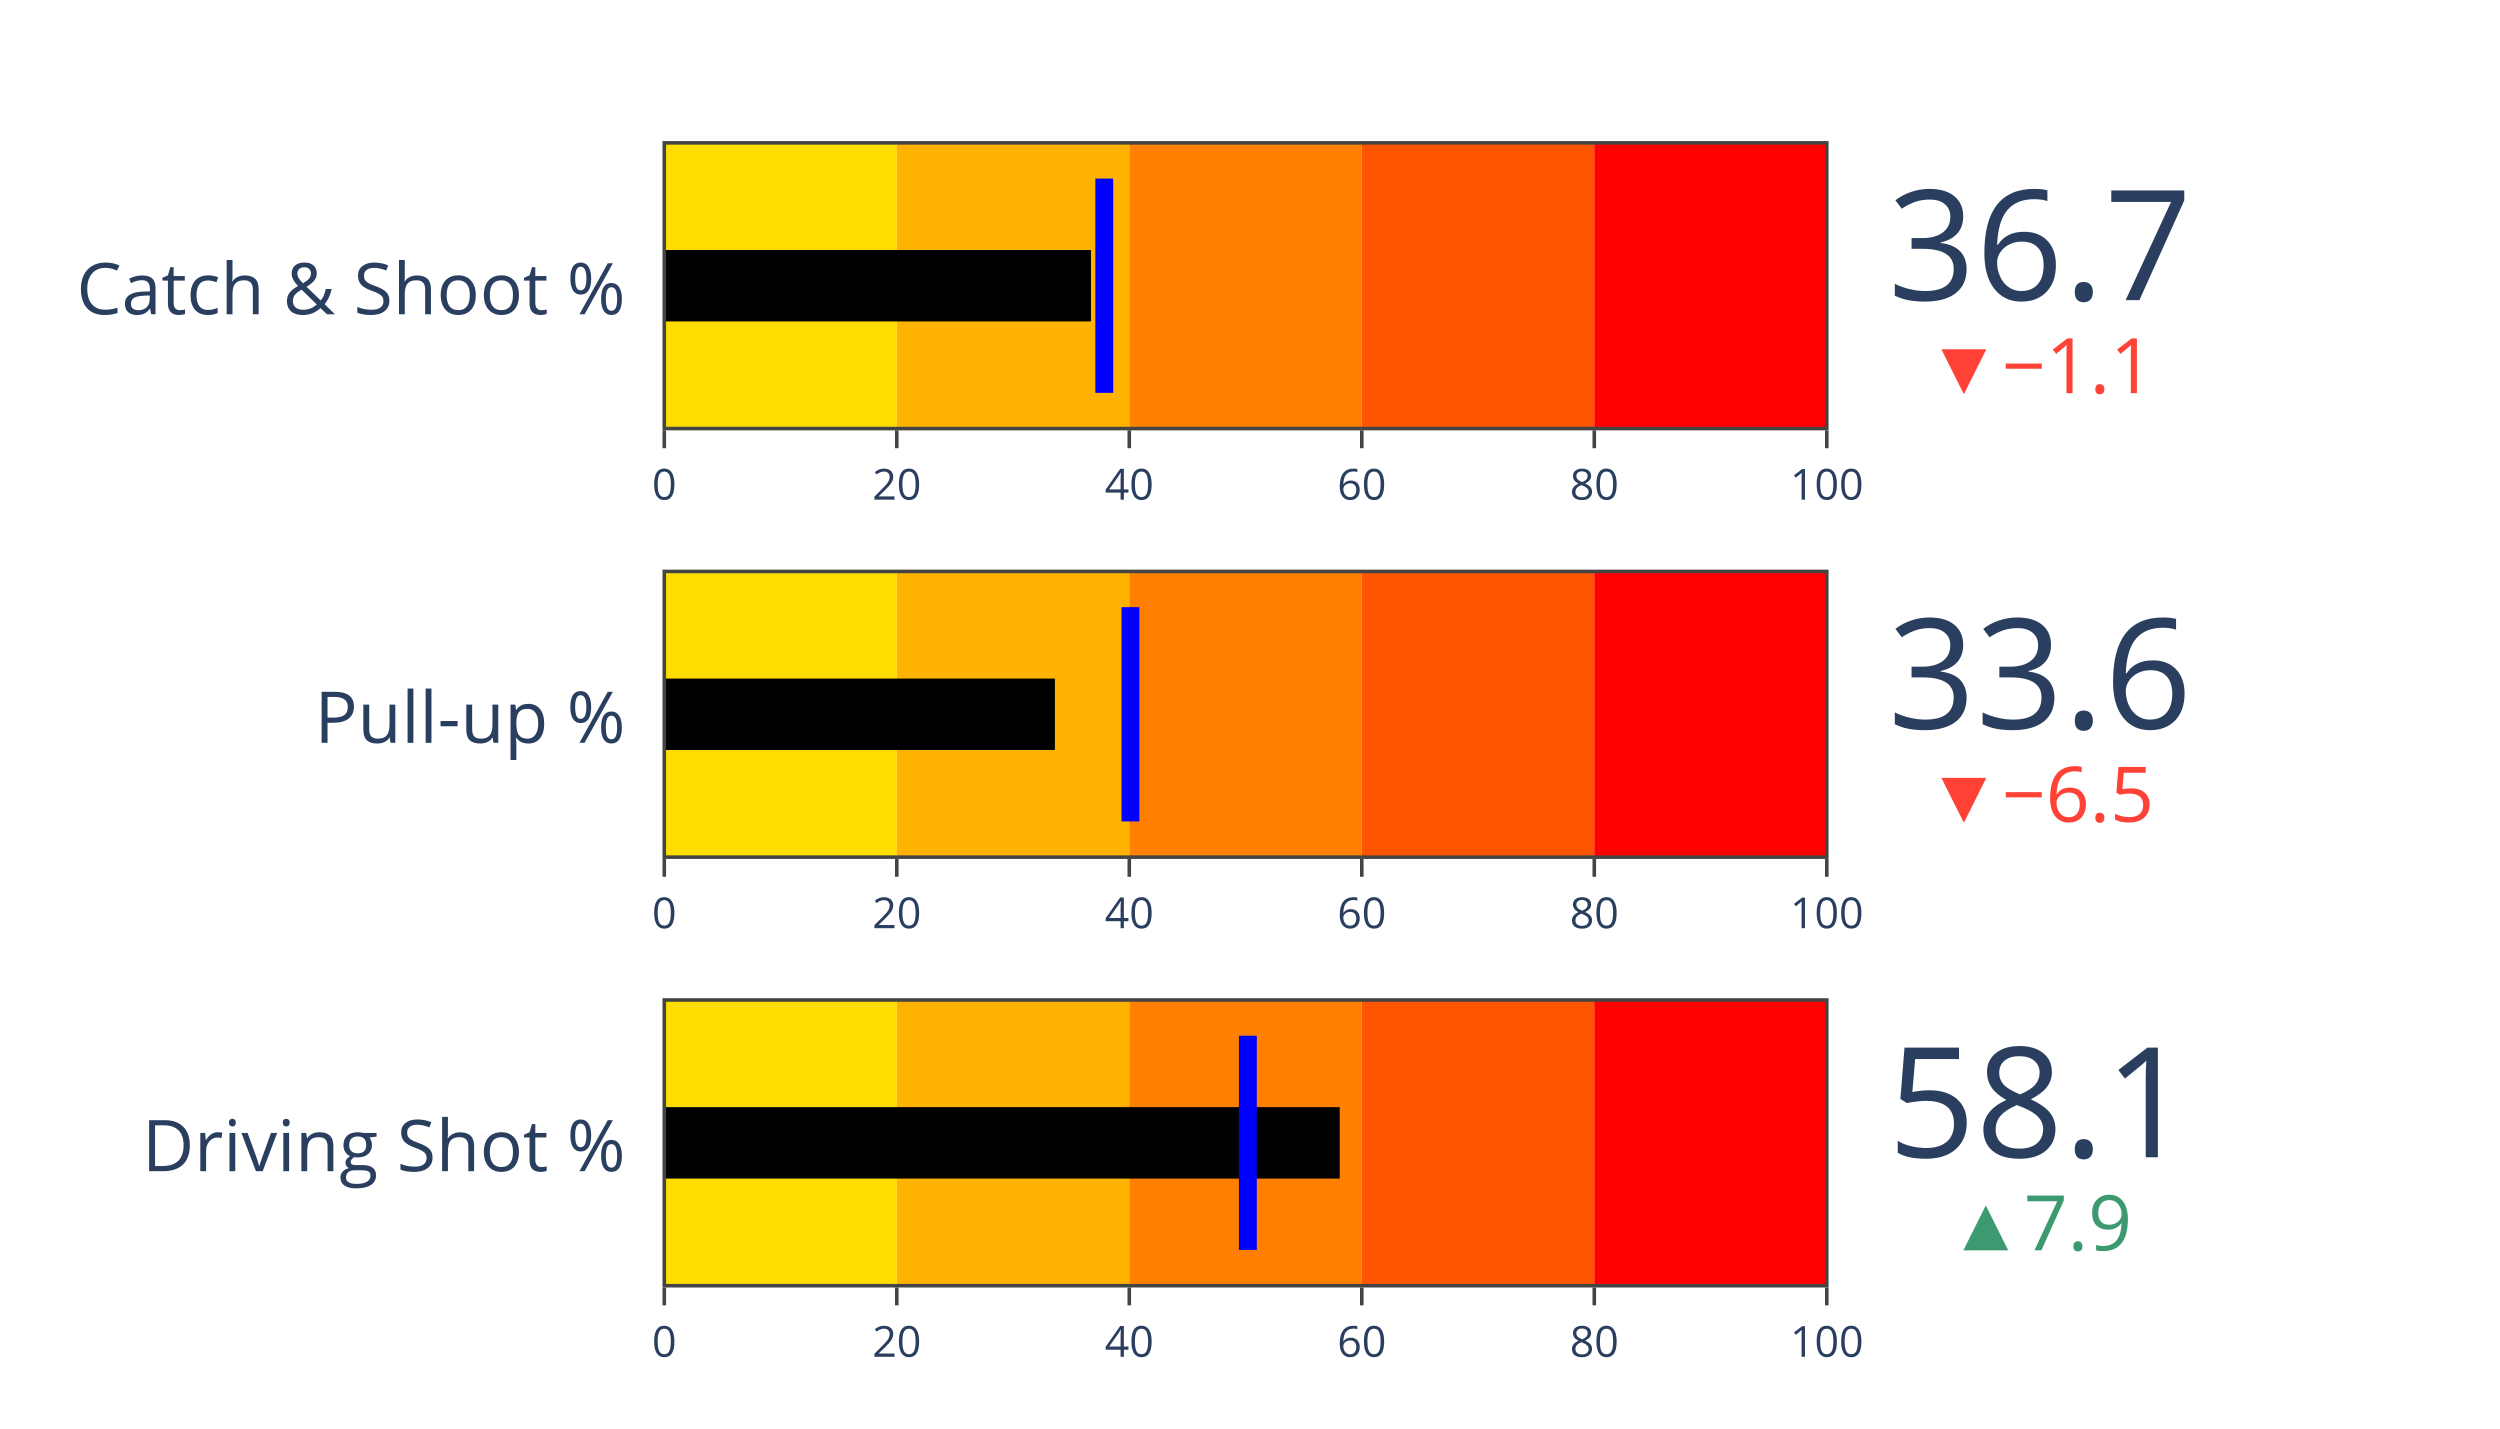
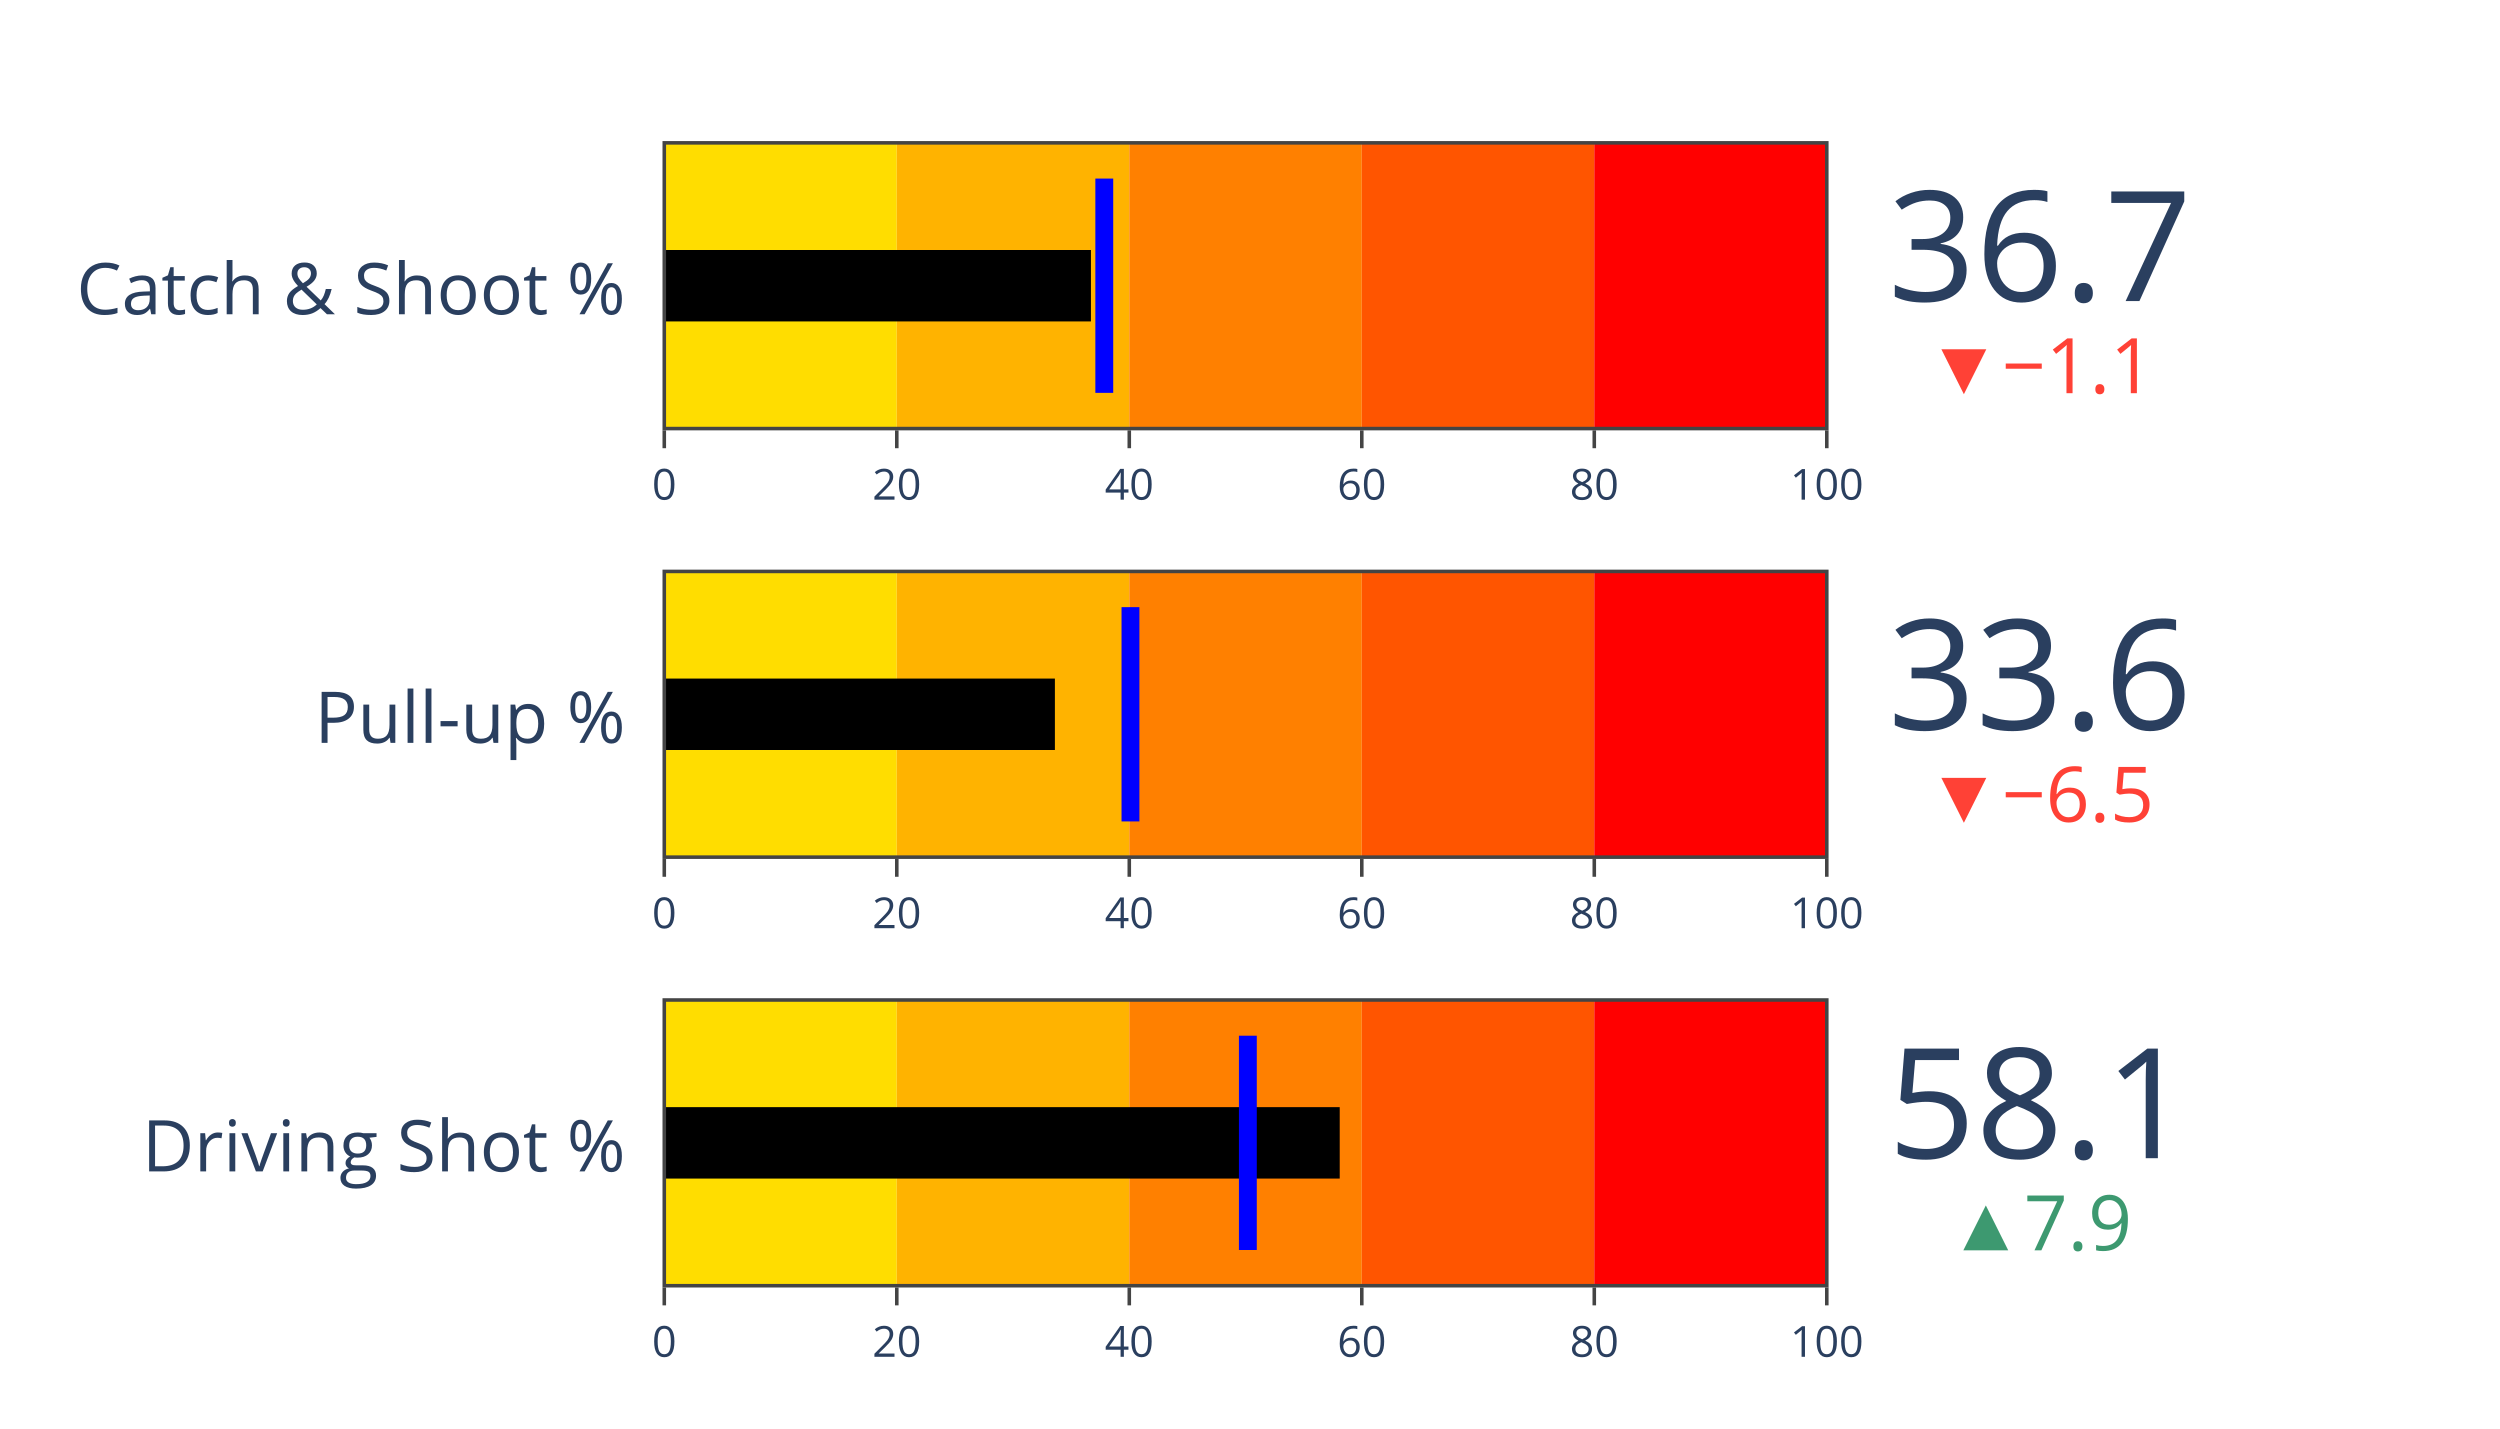
<svg xmlns="http://www.w3.org/2000/svg" class="main-svg" width="700" height="400" style="" viewBox="0 0 700 400">
  <rect x="0" y="0" width="700" height="400" style="fill: rgb(255, 255, 255); fill-opacity: 1;" />
-   <defs id="defs-24da77">
+   <defs id="defs-e2c07d">
    <g class="clips" />
    <g class="gradients" />
  </defs>
  <g class="bglayer" />
  <g class="layer-below">
    <g class="imagelayer" />
    <g class="shapelayer" />
  </g>
  <g class="cartesianlayer" />
  <g class="polarlayer" />
  <g class="ternarylayer" />
  <g class="geolayer" />
  <g class="funnelarealayer" />
  <g class="pielayer" />
  <g class="treemaplayer" />
  <g class="sunburstlayer" />
  <g class="glimages" />
-   <defs id="topdefs-24da77">
+   <defs id="topdefs-e2c07d">
    <g class="clips" />
  </defs>
  <g class="indicatorlayer">
    <g class="trace">
-       <g class="numbers" transform="translate(571.175,324.031) scale(0.5374613)">
+       <g class="numbers" transform="translate(571.175,324.2997) scale(0.5374613)">
        <text text-anchor="middle" class="number" x="0" y="0" style="font-family: 'Open Sans', verdana, arial, sans-serif; font-size: 80px; fill: rgb(42, 63, 95); fill-opacity: 1; white-space: pre;">58.1</text>
-         <text text-anchor="middle" class="delta" x="0" y="0" dy="48.5" style="font-family: 'Open Sans', verdana, arial, sans-serif; font-size: 40px; fill: rgb(61, 153, 112); fill-opacity: 1; white-space: pre;">▲7.9</text>
+         <text text-anchor="middle" class="delta" x="0" y="0" dy="48" style="font-family: 'Open Sans', verdana, arial, sans-serif; font-size: 40px; fill: rgb(61, 153, 112); fill-opacity: 1; white-space: pre;">▲7.9</text>
      </g>
      <g class="bullet" transform="translate(186, 280)">
        <g class="bg-bullet">
          <rect width="325.5" x="0" y="0" height="80" style="stroke: rgb(68, 68, 68); stroke-opacity: 1; fill: rgb(255, 255, 255); fill-opacity: 1; stroke-width: 0;" />
        </g>
        <g class="bg-bullet">
          <rect width="65.1" x="0" y="0" height="80" style="stroke: rgb(68, 68, 68); stroke-opacity: 1; fill: rgb(255, 221, 0); fill-opacity: 1; stroke-width: 0;" />
        </g>
        <g class="bg-bullet">
          <rect width="65.1" x="65.1" y="0" height="80" style="stroke: rgb(68, 68, 68); stroke-opacity: 1; fill: rgb(255, 179, 0); fill-opacity: 1; stroke-width: 0;" />
        </g>
        <g class="bg-bullet">
          <rect width="65.1" x="130.2" y="0" height="80" style="stroke: rgb(68, 68, 68); stroke-opacity: 1; fill: rgb(255, 128, 0); fill-opacity: 1; stroke-width: 0;" />
        </g>
        <g class="bg-bullet">
          <rect width="65.1" x="195.3" y="0" height="80" style="stroke: rgb(68, 68, 68); stroke-opacity: 1; fill: rgb(255, 85, 0); fill-opacity: 1; stroke-width: 0;" />
        </g>
        <g class="bg-bullet">
          <rect width="65.1" x="260.4" y="0" height="80" style="stroke: rgb(68, 68, 68); stroke-opacity: 1; fill: rgb(255, 0, 0); fill-opacity: 1; stroke-width: 0;" />
        </g>
        <g class="value-bullet">
          <rect height="20" y="30" width="189.12" style="stroke: rgb(68, 68, 68); stroke-opacity: 1; fill: rgb(0, 0, 0); fill-opacity: 1; stroke-width: 0;" />
        </g>
        <g class="threshold-bullet">
          <line x1="163.4" x2="163.4" y1="10" y2="70" style="stroke: rgb(0, 0, 255); stroke-opacity: 1; stroke-width: 5;" />
        </g>
        <g class="gauge-outline">
          <rect width="325.5" x="0" y="0" height="80" style="stroke: rgb(68, 68, 68); stroke-opacity: 1; fill: rgb(0, 0, 0); fill-opacity: 0; stroke-width: 1;" />
        </g>
      </g>
      <g class="bulletaxis crisp">
        <path class="xbulletaxistick ticks crisp" d="M0,360.5v5" transform="translate(186,0)" style="stroke: rgb(68, 68, 68); stroke-opacity: 1; stroke-width: 1px;" />
        <path class="xbulletaxistick ticks crisp" d="M0,360.5v5" transform="translate(251.1,0)" style="stroke: rgb(68, 68, 68); stroke-opacity: 1; stroke-width: 1px;" />
        <path class="xbulletaxistick ticks crisp" d="M0,360.5v5" transform="translate(316.2,0)" style="stroke: rgb(68, 68, 68); stroke-opacity: 1; stroke-width: 1px;" />
        <path class="xbulletaxistick ticks crisp" d="M0,360.5v5" transform="translate(381.3,0)" style="stroke: rgb(68, 68, 68); stroke-opacity: 1; stroke-width: 1px;" />
        <path class="xbulletaxistick ticks crisp" d="M0,360.5v5" transform="translate(446.4,0)" style="stroke: rgb(68, 68, 68); stroke-opacity: 1; stroke-width: 1px;" />
        <path class="xbulletaxistick ticks crisp" d="M0,360.5v5" transform="translate(511.5,0)" style="stroke: rgb(68, 68, 68); stroke-opacity: 1; stroke-width: 1px;" />
        <g class="xbulletaxistick">
          <text text-anchor="middle" x="0" y="379.9" transform="translate(186,0)" style="font-family: 'Open Sans', verdana, arial, sans-serif; font-size: 12px; fill: rgb(42, 63, 95); fill-opacity: 1; white-space: pre;">0</text>
        </g>
        <g class="xbulletaxistick">
          <text text-anchor="middle" x="0" y="379.9" transform="translate(251.1,0)" style="font-family: 'Open Sans', verdana, arial, sans-serif; font-size: 12px; fill: rgb(42, 63, 95); fill-opacity: 1; white-space: pre;">20</text>
        </g>
        <g class="xbulletaxistick">
          <text text-anchor="middle" x="0" y="379.9" transform="translate(316.2,0)" style="font-family: 'Open Sans', verdana, arial, sans-serif; font-size: 12px; fill: rgb(42, 63, 95); fill-opacity: 1; white-space: pre;">40</text>
        </g>
        <g class="xbulletaxistick">
          <text text-anchor="middle" x="0" y="379.9" transform="translate(381.3,0)" style="font-family: 'Open Sans', verdana, arial, sans-serif; font-size: 12px; fill: rgb(42, 63, 95); fill-opacity: 1; white-space: pre;">60</text>
        </g>
        <g class="xbulletaxistick">
          <text text-anchor="middle" x="0" y="379.9" transform="translate(446.4,0)" style="font-family: 'Open Sans', verdana, arial, sans-serif; font-size: 12px; fill: rgb(42, 63, 95); fill-opacity: 1; white-space: pre;">80</text>
        </g>
        <g class="xbulletaxistick">
          <text text-anchor="middle" x="0" y="379.9" transform="translate(511.5,0)" style="font-family: 'Open Sans', verdana, arial, sans-serif; font-size: 12px; fill: rgb(42, 63, 95); fill-opacity: 1; white-space: pre;">100</text>
        </g>
      </g>
-       <text class="title" text-anchor="end" x="0" y="0" style="font-family: 'Open Sans', verdana, arial, sans-serif; font-size: 20px; fill: rgb(42, 63, 95); fill-opacity: 1; white-space: pre;" transform="translate(175.15,327.9297)">Driving Shot %</text>
+       <text class="title" text-anchor="end" x="0" y="0" style="font-family: 'Open Sans', verdana, arial, sans-serif; font-size: 20px; fill: rgb(42, 63, 95); fill-opacity: 1; white-space: pre;" transform="translate(175.15,328)">Driving Shot %</text>
    </g>
    <g class="trace">
-       <g class="numbers" transform="translate(571.175,204.031) scale(0.5374613)">
+       <g class="numbers" transform="translate(571.175,204.2997) scale(0.5374613)">
        <text text-anchor="middle" class="number" x="0" y="0" style="font-family: 'Open Sans', verdana, arial, sans-serif; font-size: 80px; fill: rgb(42, 63, 95); fill-opacity: 1; white-space: pre;">33.6</text>
-         <text text-anchor="middle" class="delta" x="0" y="0" dy="48.5" style="font-family: 'Open Sans', verdana, arial, sans-serif; font-size: 40px; fill: rgb(255, 65, 54); fill-opacity: 1; white-space: pre;">▼−6.5</text>
+         <text text-anchor="middle" class="delta" x="0" y="0" dy="48" style="font-family: 'Open Sans', verdana, arial, sans-serif; font-size: 40px; fill: rgb(255, 65, 54); fill-opacity: 1; white-space: pre;">▼−6.5</text>
      </g>
      <g class="bullet" transform="translate(186, 160)">
        <g class="bg-bullet">
          <rect width="325.5" x="0" y="0" height="80" style="stroke: rgb(68, 68, 68); stroke-opacity: 1; fill: rgb(255, 255, 255); fill-opacity: 1; stroke-width: 0;" />
        </g>
        <g class="bg-bullet">
          <rect width="65.1" x="0" y="0" height="80" style="stroke: rgb(68, 68, 68); stroke-opacity: 1; fill: rgb(255, 221, 0); fill-opacity: 1; stroke-width: 0;" />
        </g>
        <g class="bg-bullet">
          <rect width="65.1" x="65.1" y="0" height="80" style="stroke: rgb(68, 68, 68); stroke-opacity: 1; fill: rgb(255, 179, 0); fill-opacity: 1; stroke-width: 0;" />
        </g>
        <g class="bg-bullet">
          <rect width="65.1" x="130.2" y="0" height="80" style="stroke: rgb(68, 68, 68); stroke-opacity: 1; fill: rgb(255, 128, 0); fill-opacity: 1; stroke-width: 0;" />
        </g>
        <g class="bg-bullet">
          <rect width="65.1" x="195.3" y="0" height="80" style="stroke: rgb(68, 68, 68); stroke-opacity: 1; fill: rgb(255, 85, 0); fill-opacity: 1; stroke-width: 0;" />
        </g>
        <g class="bg-bullet">
          <rect width="65.1" x="260.4" y="0" height="80" style="stroke: rgb(68, 68, 68); stroke-opacity: 1; fill: rgb(255, 0, 0); fill-opacity: 1; stroke-width: 0;" />
        </g>
        <g class="value-bullet">
          <rect height="20" y="30" width="109.37" style="stroke: rgb(68, 68, 68); stroke-opacity: 1; fill: rgb(0, 0, 0); fill-opacity: 1; stroke-width: 0;" />
        </g>
        <g class="threshold-bullet">
          <line x1="130.53" x2="130.53" y1="10" y2="70" style="stroke: rgb(0, 0, 255); stroke-opacity: 1; stroke-width: 5;" />
        </g>
        <g class="gauge-outline">
          <rect width="325.5" x="0" y="0" height="80" style="stroke: rgb(68, 68, 68); stroke-opacity: 1; fill: rgb(0, 0, 0); fill-opacity: 0; stroke-width: 1;" />
        </g>
      </g>
      <g class="bulletaxis crisp">
        <path class="xbulletaxistick ticks crisp" d="M0,240.5v5" transform="translate(186,0)" style="stroke: rgb(68, 68, 68); stroke-opacity: 1; stroke-width: 1px;" />
        <path class="xbulletaxistick ticks crisp" d="M0,240.5v5" transform="translate(251.1,0)" style="stroke: rgb(68, 68, 68); stroke-opacity: 1; stroke-width: 1px;" />
        <path class="xbulletaxistick ticks crisp" d="M0,240.5v5" transform="translate(316.2,0)" style="stroke: rgb(68, 68, 68); stroke-opacity: 1; stroke-width: 1px;" />
        <path class="xbulletaxistick ticks crisp" d="M0,240.5v5" transform="translate(381.3,0)" style="stroke: rgb(68, 68, 68); stroke-opacity: 1; stroke-width: 1px;" />
        <path class="xbulletaxistick ticks crisp" d="M0,240.5v5" transform="translate(446.4,0)" style="stroke: rgb(68, 68, 68); stroke-opacity: 1; stroke-width: 1px;" />
        <path class="xbulletaxistick ticks crisp" d="M0,240.5v5" transform="translate(511.5,0)" style="stroke: rgb(68, 68, 68); stroke-opacity: 1; stroke-width: 1px;" />
        <g class="xbulletaxistick">
          <text text-anchor="middle" x="0" y="259.9" transform="translate(186,0)" style="font-family: 'Open Sans', verdana, arial, sans-serif; font-size: 12px; fill: rgb(42, 63, 95); fill-opacity: 1; white-space: pre;">0</text>
        </g>
        <g class="xbulletaxistick">
          <text text-anchor="middle" x="0" y="259.9" transform="translate(251.1,0)" style="font-family: 'Open Sans', verdana, arial, sans-serif; font-size: 12px; fill: rgb(42, 63, 95); fill-opacity: 1; white-space: pre;">20</text>
        </g>
        <g class="xbulletaxistick">
          <text text-anchor="middle" x="0" y="259.9" transform="translate(316.2,0)" style="font-family: 'Open Sans', verdana, arial, sans-serif; font-size: 12px; fill: rgb(42, 63, 95); fill-opacity: 1; white-space: pre;">40</text>
        </g>
        <g class="xbulletaxistick">
          <text text-anchor="middle" x="0" y="259.9" transform="translate(381.3,0)" style="font-family: 'Open Sans', verdana, arial, sans-serif; font-size: 12px; fill: rgb(42, 63, 95); fill-opacity: 1; white-space: pre;">60</text>
        </g>
        <g class="xbulletaxistick">
          <text text-anchor="middle" x="0" y="259.9" transform="translate(446.4,0)" style="font-family: 'Open Sans', verdana, arial, sans-serif; font-size: 12px; fill: rgb(42, 63, 95); fill-opacity: 1; white-space: pre;">80</text>
        </g>
        <g class="xbulletaxistick">
          <text text-anchor="middle" x="0" y="259.9" transform="translate(511.5,0)" style="font-family: 'Open Sans', verdana, arial, sans-serif; font-size: 12px; fill: rgb(42, 63, 95); fill-opacity: 1; white-space: pre;">100</text>
        </g>
      </g>
-       <text class="title" text-anchor="end" x="0" y="0" style="font-family: 'Open Sans', verdana, arial, sans-serif; font-size: 20px; fill: rgb(42, 63, 95); fill-opacity: 1; white-space: pre;" transform="translate(175.15,207.9844)">Pull-up %</text>
+       <text class="title" text-anchor="end" x="0" y="0" style="font-family: 'Open Sans', verdana, arial, sans-serif; font-size: 20px; fill: rgb(42, 63, 95); fill-opacity: 1; white-space: pre;" transform="translate(175.15,208)">Pull-up %</text>
    </g>
    <g class="trace">
-       <g class="numbers" transform="translate(571.175,84.03096) scale(0.5374613)">
+       <g class="numbers" transform="translate(571.175,84.29969) scale(0.5374613)">
        <text text-anchor="middle" class="number" x="0" y="0" style="font-family: 'Open Sans', verdana, arial, sans-serif; font-size: 80px; fill: rgb(42, 63, 95); fill-opacity: 1; white-space: pre;">36.7</text>
-         <text text-anchor="middle" class="delta" x="0" y="0" dy="48.5" style="font-family: 'Open Sans', verdana, arial, sans-serif; font-size: 40px; fill: rgb(255, 65, 54); fill-opacity: 1; white-space: pre;">▼−1.1</text>
+         <text text-anchor="middle" class="delta" x="0" y="0" dy="48" style="font-family: 'Open Sans', verdana, arial, sans-serif; font-size: 40px; fill: rgb(255, 65, 54); fill-opacity: 1; white-space: pre;">▼−1.1</text>
      </g>
      <g class="bullet" transform="translate(186, 40)">
        <g class="bg-bullet">
          <rect width="325.5" x="0" y="0" height="80" style="stroke: rgb(68, 68, 68); stroke-opacity: 1; fill: rgb(255, 255, 255); fill-opacity: 1; stroke-width: 0;" />
        </g>
        <g class="bg-bullet">
          <rect width="65.1" x="0" y="0" height="80" style="stroke: rgb(68, 68, 68); stroke-opacity: 1; fill: rgb(255, 221, 0); fill-opacity: 1; stroke-width: 0;" />
        </g>
        <g class="bg-bullet">
          <rect width="65.1" x="65.1" y="0" height="80" style="stroke: rgb(68, 68, 68); stroke-opacity: 1; fill: rgb(255, 179, 0); fill-opacity: 1; stroke-width: 0;" />
        </g>
        <g class="bg-bullet">
          <rect width="65.1" x="130.2" y="0" height="80" style="stroke: rgb(68, 68, 68); stroke-opacity: 1; fill: rgb(255, 128, 0); fill-opacity: 1; stroke-width: 0;" />
        </g>
        <g class="bg-bullet">
          <rect width="65.1" x="195.3" y="0" height="80" style="stroke: rgb(68, 68, 68); stroke-opacity: 1; fill: rgb(255, 85, 0); fill-opacity: 1; stroke-width: 0;" />
        </g>
        <g class="bg-bullet">
          <rect width="65.1" x="260.4" y="0" height="80" style="stroke: rgb(68, 68, 68); stroke-opacity: 1; fill: rgb(255, 0, 0); fill-opacity: 1; stroke-width: 0;" />
        </g>
        <g class="value-bullet">
          <rect height="20" y="30" width="119.46" style="stroke: rgb(68, 68, 68); stroke-opacity: 1; fill: rgb(0, 0, 0); fill-opacity: 1; stroke-width: 0;" />
        </g>
        <g class="threshold-bullet">
          <line x1="123.2" x2="123.2" y1="10" y2="70" style="stroke: rgb(0, 0, 255); stroke-opacity: 1; stroke-width: 5;" />
        </g>
        <g class="gauge-outline">
          <rect width="325.5" x="0" y="0" height="80" style="stroke: rgb(68, 68, 68); stroke-opacity: 1; fill: rgb(0, 0, 0); fill-opacity: 0; stroke-width: 1;" />
        </g>
      </g>
      <g class="bulletaxis crisp">
        <path class="xbulletaxistick ticks crisp" d="M0,120.5v5" transform="translate(186,0)" style="stroke: rgb(68, 68, 68); stroke-opacity: 1; stroke-width: 1px;" />
        <path class="xbulletaxistick ticks crisp" d="M0,120.5v5" transform="translate(251.1,0)" style="stroke: rgb(68, 68, 68); stroke-opacity: 1; stroke-width: 1px;" />
        <path class="xbulletaxistick ticks crisp" d="M0,120.5v5" transform="translate(316.2,0)" style="stroke: rgb(68, 68, 68); stroke-opacity: 1; stroke-width: 1px;" />
        <path class="xbulletaxistick ticks crisp" d="M0,120.5v5" transform="translate(381.3,0)" style="stroke: rgb(68, 68, 68); stroke-opacity: 1; stroke-width: 1px;" />
        <path class="xbulletaxistick ticks crisp" d="M0,120.5v5" transform="translate(446.4,0)" style="stroke: rgb(68, 68, 68); stroke-opacity: 1; stroke-width: 1px;" />
        <path class="xbulletaxistick ticks crisp" d="M0,120.5v5" transform="translate(511.5,0)" style="stroke: rgb(68, 68, 68); stroke-opacity: 1; stroke-width: 1px;" />
        <g class="xbulletaxistick">
          <text text-anchor="middle" x="0" y="139.9" transform="translate(186,0)" style="font-family: 'Open Sans', verdana, arial, sans-serif; font-size: 12px; fill: rgb(42, 63, 95); fill-opacity: 1; white-space: pre;">0</text>
        </g>
        <g class="xbulletaxistick">
          <text text-anchor="middle" x="0" y="139.9" transform="translate(251.1,0)" style="font-family: 'Open Sans', verdana, arial, sans-serif; font-size: 12px; fill: rgb(42, 63, 95); fill-opacity: 1; white-space: pre;">20</text>
        </g>
        <g class="xbulletaxistick">
          <text text-anchor="middle" x="0" y="139.9" transform="translate(316.2,0)" style="font-family: 'Open Sans', verdana, arial, sans-serif; font-size: 12px; fill: rgb(42, 63, 95); fill-opacity: 1; white-space: pre;">40</text>
        </g>
        <g class="xbulletaxistick">
          <text text-anchor="middle" x="0" y="139.9" transform="translate(381.3,0)" style="font-family: 'Open Sans', verdana, arial, sans-serif; font-size: 12px; fill: rgb(42, 63, 95); fill-opacity: 1; white-space: pre;">60</text>
        </g>
        <g class="xbulletaxistick">
          <text text-anchor="middle" x="0" y="139.9" transform="translate(446.4,0)" style="font-family: 'Open Sans', verdana, arial, sans-serif; font-size: 12px; fill: rgb(42, 63, 95); fill-opacity: 1; white-space: pre;">80</text>
        </g>
        <g class="xbulletaxistick">
          <text text-anchor="middle" x="0" y="139.9" transform="translate(511.5,0)" style="font-family: 'Open Sans', verdana, arial, sans-serif; font-size: 12px; fill: rgb(42, 63, 95); fill-opacity: 1; white-space: pre;">100</text>
        </g>
      </g>
      <text class="title" text-anchor="end" x="0" y="0" style="font-family: 'Open Sans', verdana, arial, sans-serif; font-size: 20px; fill: rgb(42, 63, 95); fill-opacity: 1; white-space: pre;" transform="translate(175.15,88)">Catch &amp; Shoot %</text>
    </g>
  </g>
  <g class="layer-above">
    <g class="imagelayer" />
    <g class="shapelayer" />
  </g>
  <g class="infolayer">
    <g class="g-gtitle" />
  </g>
</svg>
